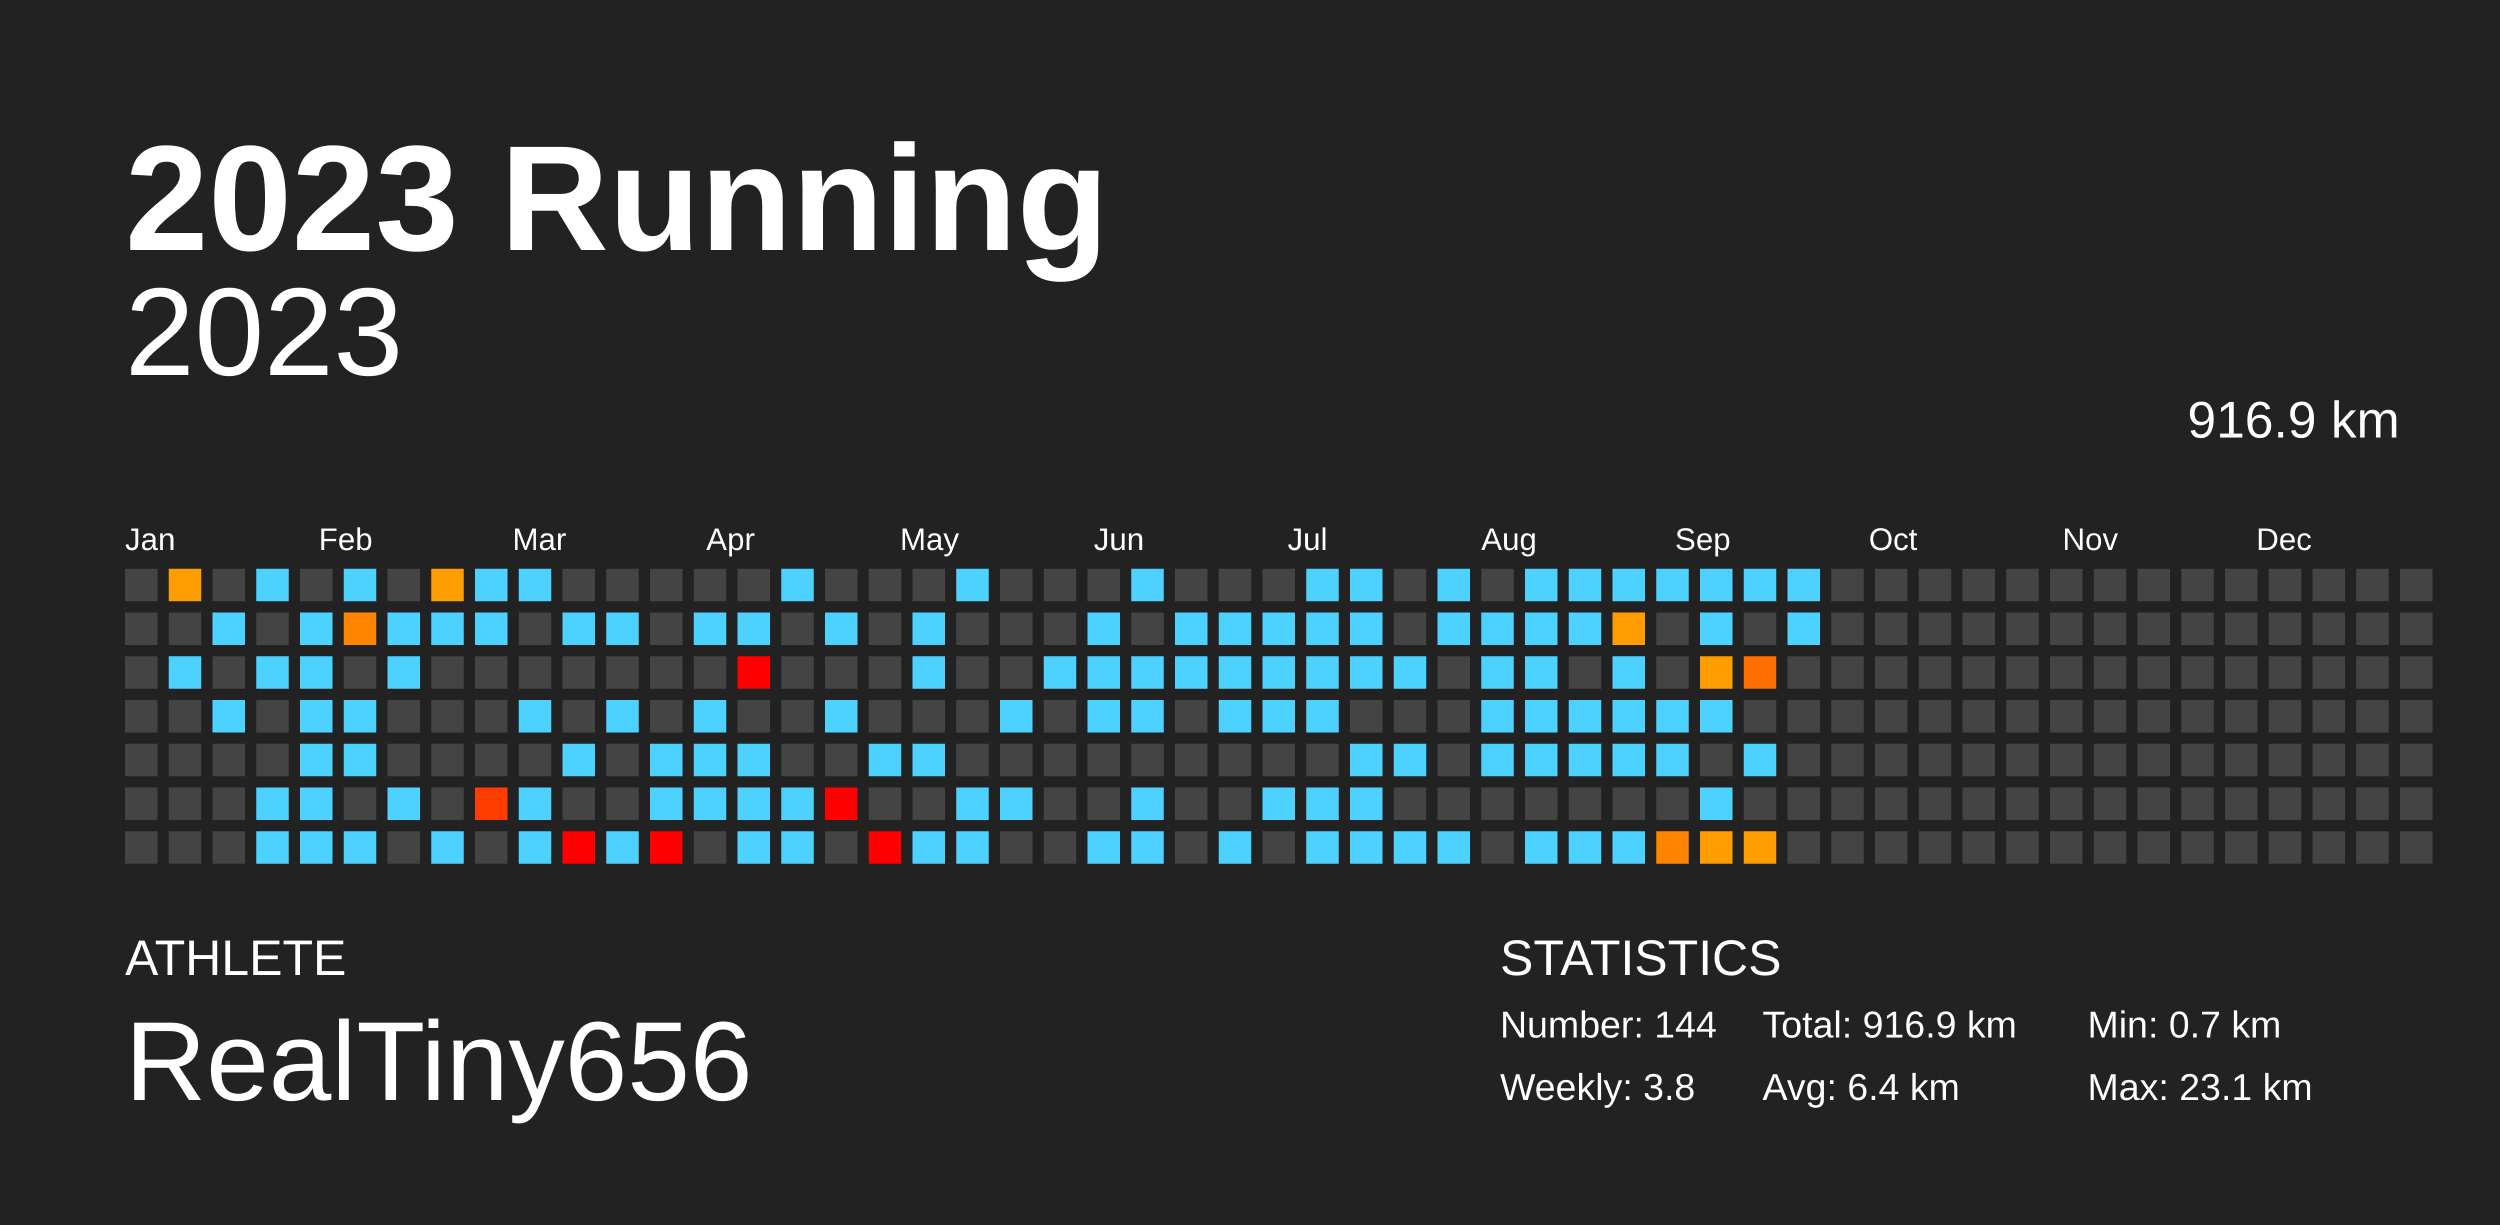
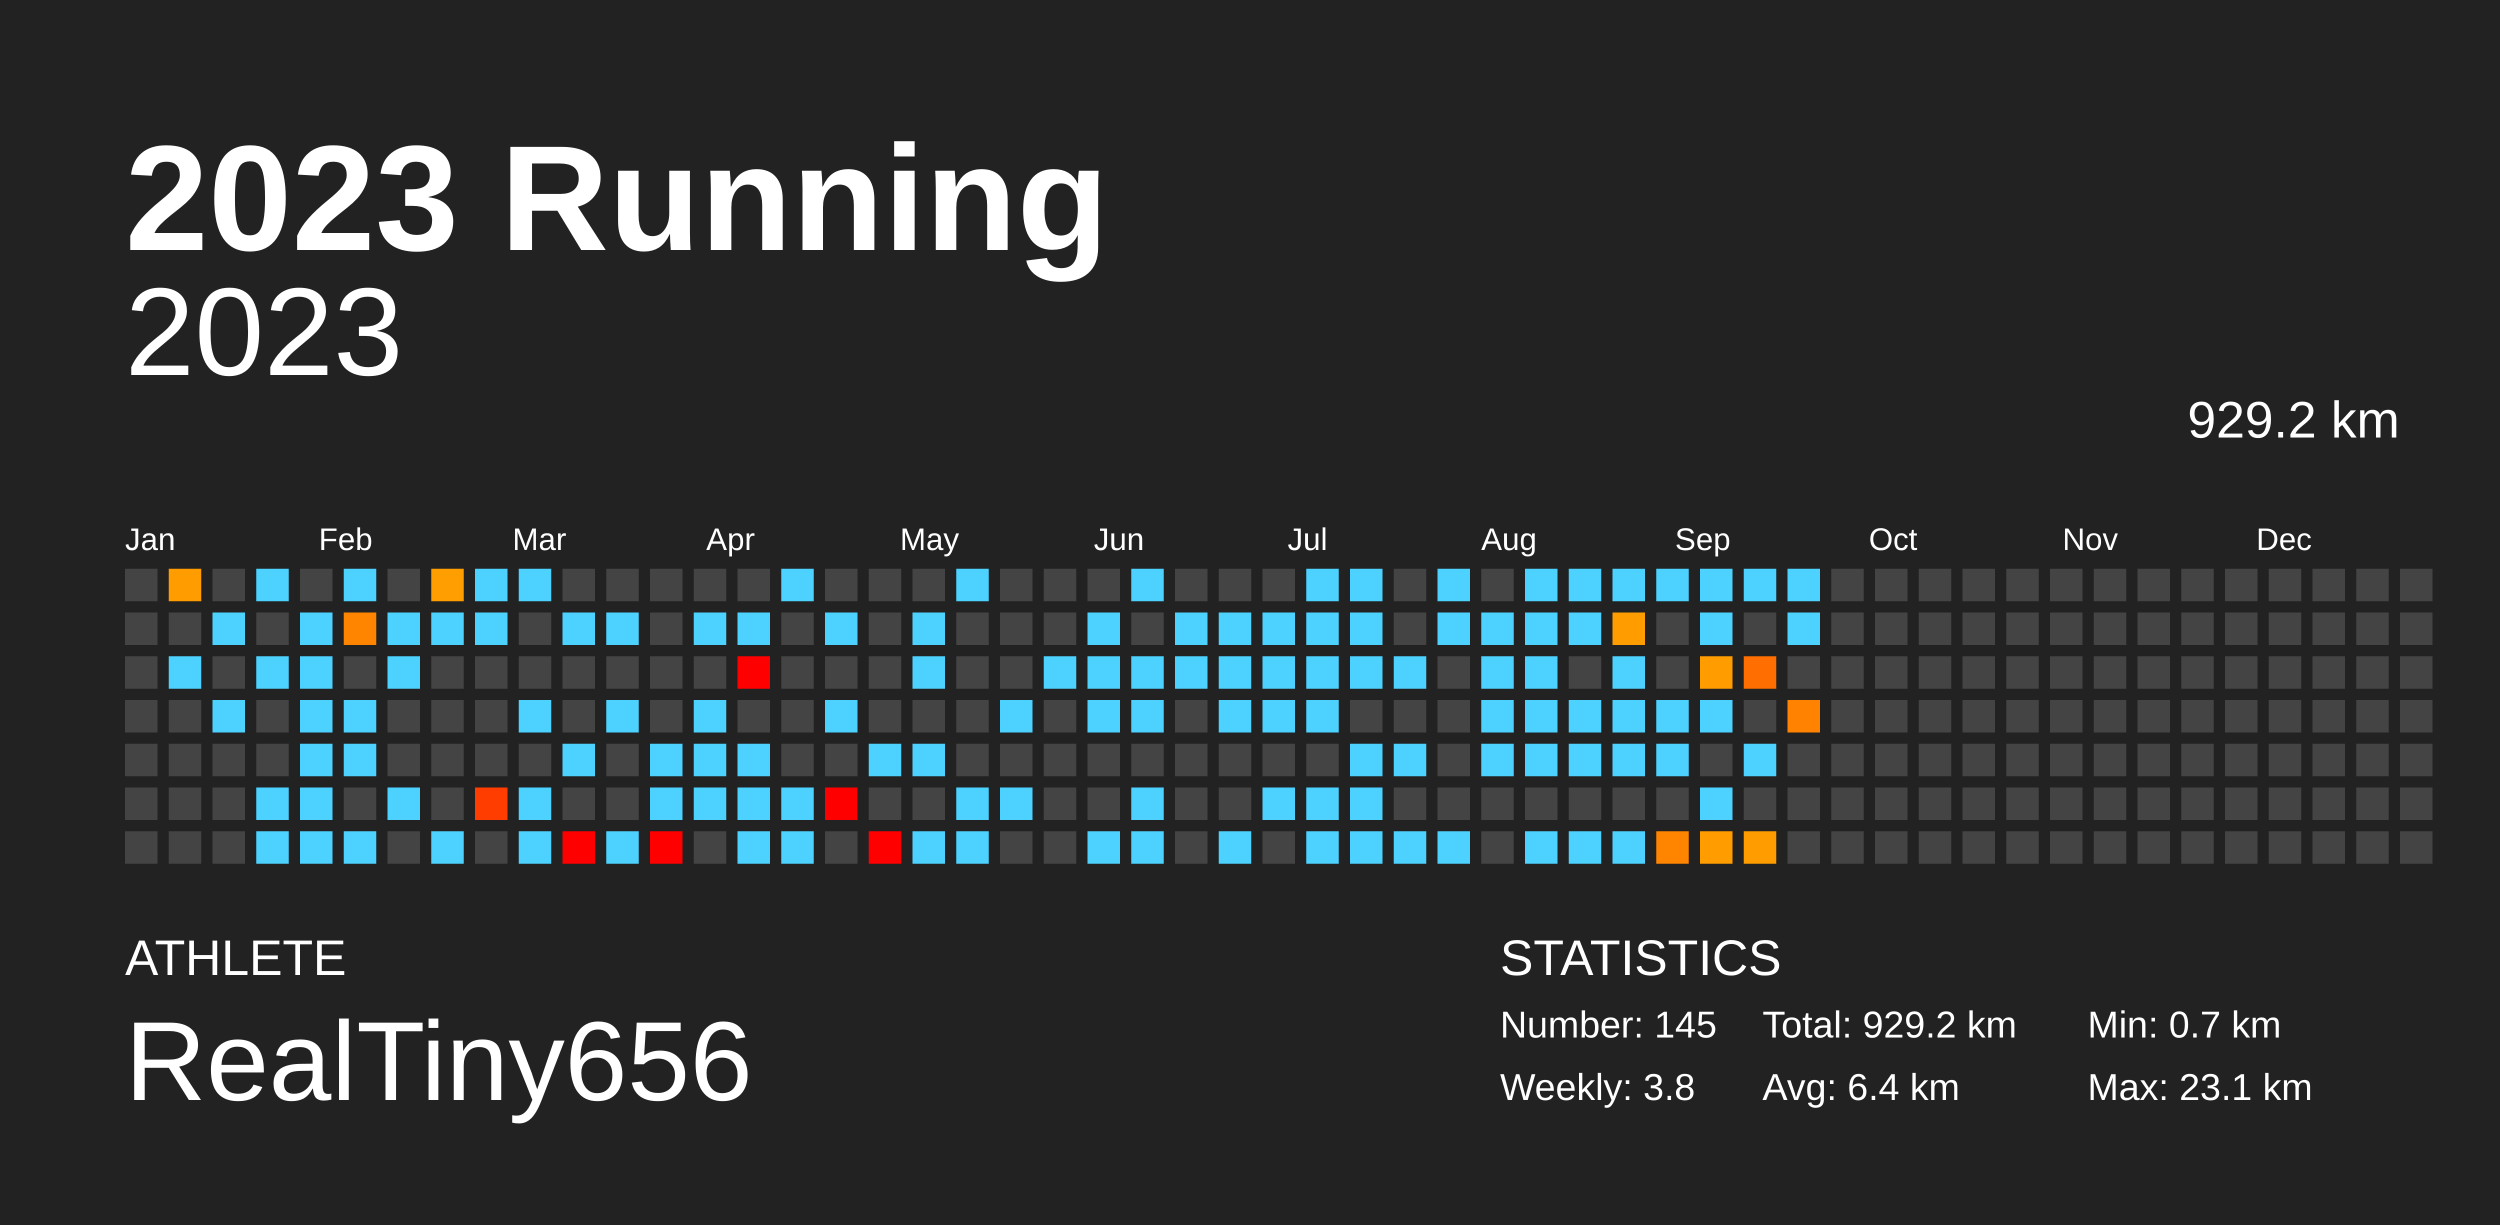
<svg xmlns="http://www.w3.org/2000/svg" baseProfile="full" height="98mm" version="1.1" viewBox="0,0,200,98" width="200mm">
  <defs />
  <rect fill="#222222" height="98" width="200" x="0" y="0" />
  <text fill="#FFFFFF" style="font-size:12px; font-family:Arial; font-weight:bold;" x="10" y="20">2023 Running</text>
  <text fill="#FFFFFF" style="font-size:4px; font-family:Arial" x="10" y="78">ATHLETE</text>
  <text fill="#FFFFFF" style="font-size:9px; font-family:Arial" x="10" y="88">RealTiny656</text>
  <text fill="#FFFFFF" style="font-size:4px; font-family:Arial" x="120" y="78">STATISTICS</text>
-   <text fill="#FFFFFF" style="font-size:3px; font-family:Arial" x="120" y="83">Number: 144</text>
+   <text fill="#FFFFFF" style="font-size:3px; font-family:Arial" x="120" y="83">Number: 145</text>
  <text fill="#FFFFFF" style="font-size:3px; font-family:Arial" x="120" y="88">Weekly: 3.8</text>
-   <text fill="#FFFFFF" style="font-size:3px; font-family:Arial" x="141" y="83">Total: 916.9 km</text>
+   <text fill="#FFFFFF" style="font-size:3px; font-family:Arial" x="141" y="83">Total: 929.2 km</text>
  <text fill="#FFFFFF" style="font-size:3px; font-family:Arial" x="141" y="88">Avg: 6.4 km</text>
  <text fill="#FFFFFF" style="font-size:3px; font-family:Arial" x="167" y="83">Min: 0.7 km</text>
  <text fill="#FFFFFF" style="font-size:3px; font-family:Arial" x="167" y="88">Max: 23.1 km</text>
  <text alignment-baseline="hanging" fill="#FFFFFF" style="font-size:10.0px; font-family:Arial;" x="10" y="30">2023</text>
-   <text alignment-baseline="hanging" fill="#FFFFFF" style="font-size:4.125px; font-family:Arial;" x="175" y="35">916.9 km</text>
+   <text alignment-baseline="hanging" fill="#FFFFFF" style="font-size:4.125px; font-family:Arial;" x="175" y="35">929.2 km</text>
  <text fill="#FFFFFF" style="font-size:2.5px; font-family:Arial" x="10.0" y="44">Jan</text>
  <text fill="#FFFFFF" style="font-size:2.5px; font-family:Arial" x="25.5" y="44">Feb</text>
  <text fill="#FFFFFF" style="font-size:2.5px; font-family:Arial" x="41.0" y="44">Mar</text>
  <text fill="#FFFFFF" style="font-size:2.5px; font-family:Arial" x="56.5" y="44">Apr</text>
  <text fill="#FFFFFF" style="font-size:2.5px; font-family:Arial" x="72.0" y="44">May</text>
  <text fill="#FFFFFF" style="font-size:2.5px; font-family:Arial" x="87.5" y="44">Jun</text>
  <text fill="#FFFFFF" style="font-size:2.5px; font-family:Arial" x="103.0" y="44">Jul</text>
  <text fill="#FFFFFF" style="font-size:2.5px; font-family:Arial" x="118.5" y="44">Aug</text>
  <text fill="#FFFFFF" style="font-size:2.5px; font-family:Arial" x="134.0" y="44">Sep</text>
  <text fill="#FFFFFF" style="font-size:2.5px; font-family:Arial" x="149.5" y="44">Oct</text>
  <text fill="#FFFFFF" style="font-size:2.5px; font-family:Arial" x="165.0" y="44">Nov</text>
  <text fill="#FFFFFF" style="font-size:2.5px; font-family:Arial" x="180.5" y="44">Dec</text>
  <rect fill="#444444" height="2.6" width="2.6" x="10.0" y="45.5" />
  <rect fill="#444444" height="2.6" width="2.6" x="10.0" y="49.0" />
  <rect fill="#444444" height="2.6" width="2.6" x="10.0" y="52.5" />
  <rect fill="#444444" height="2.6" width="2.6" x="10.0" y="56.0" />
  <rect fill="#444444" height="2.6" width="2.6" x="10.0" y="59.5" />
  <rect fill="#444444" height="2.6" width="2.6" x="10.0" y="63.0" />
  <rect fill="#444444" height="2.6" width="2.6" x="10.0" y="66.5" />
  <rect fill="#ff9c00" height="2.6" width="2.6" x="13.5" y="45.5" />
  <rect fill="#444444" height="2.6" width="2.6" x="13.5" y="49.0" />
  <rect fill="#4dd2ff" height="2.6" width="2.6" x="13.5" y="52.5" />
  <rect fill="#444444" height="2.6" width="2.6" x="13.5" y="56.0" />
  <rect fill="#444444" height="2.6" width="2.6" x="13.5" y="59.5" />
  <rect fill="#444444" height="2.6" width="2.6" x="13.5" y="63.0" />
  <rect fill="#444444" height="2.6" width="2.6" x="13.5" y="66.5" />
  <rect fill="#444444" height="2.6" width="2.6" x="17.0" y="45.5" />
  <rect fill="#4dd2ff" height="2.6" width="2.6" x="17.0" y="49.0" />
  <rect fill="#444444" height="2.6" width="2.6" x="17.0" y="52.5" />
  <rect fill="#4dd2ff" height="2.6" width="2.6" x="17.0" y="56.0" />
  <rect fill="#444444" height="2.6" width="2.6" x="17.0" y="59.5" />
  <rect fill="#444444" height="2.6" width="2.6" x="17.0" y="63.0" />
  <rect fill="#444444" height="2.6" width="2.6" x="17.0" y="66.5" />
  <rect fill="#4dd2ff" height="2.6" width="2.6" x="20.5" y="45.5" />
  <rect fill="#444444" height="2.6" width="2.6" x="20.5" y="49.0" />
  <rect fill="#4dd2ff" height="2.6" width="2.6" x="20.5" y="52.5" />
  <rect fill="#444444" height="2.6" width="2.6" x="20.5" y="56.0" />
  <rect fill="#444444" height="2.6" width="2.6" x="20.5" y="59.5" />
  <rect fill="#4dd2ff" height="2.6" width="2.6" x="20.5" y="63.0" />
  <rect fill="#4dd2ff" height="2.6" width="2.6" x="20.5" y="66.5" />
  <rect fill="#444444" height="2.6" width="2.6" x="24.0" y="45.5" />
  <rect fill="#4dd2ff" height="2.6" width="2.6" x="24.0" y="49.0" />
  <rect fill="#4dd2ff" height="2.6" width="2.6" x="24.0" y="52.5" />
  <rect fill="#4dd2ff" height="2.6" width="2.6" x="24.0" y="56.0" />
  <rect fill="#4dd2ff" height="2.6" width="2.6" x="24.0" y="59.5" />
  <rect fill="#4dd2ff" height="2.6" width="2.6" x="24.0" y="63.0" />
  <rect fill="#4dd2ff" height="2.6" width="2.6" x="24.0" y="66.5" />
  <rect fill="#4dd2ff" height="2.6" width="2.6" x="27.5" y="45.5" />
  <rect fill="#ff8500" height="2.6" width="2.6" x="27.5" y="49.0" />
  <rect fill="#444444" height="2.6" width="2.6" x="27.5" y="52.5" />
  <rect fill="#4dd2ff" height="2.6" width="2.6" x="27.5" y="56.0" />
  <rect fill="#4dd2ff" height="2.6" width="2.6" x="27.5" y="59.5" />
  <rect fill="#444444" height="2.6" width="2.6" x="27.5" y="63.0" />
  <rect fill="#4dd2ff" height="2.6" width="2.6" x="27.5" y="66.5" />
  <rect fill="#444444" height="2.6" width="2.6" x="31.0" y="45.5" />
  <rect fill="#4dd2ff" height="2.6" width="2.6" x="31.0" y="49.0" />
  <rect fill="#4dd2ff" height="2.6" width="2.6" x="31.0" y="52.5" />
  <rect fill="#444444" height="2.6" width="2.6" x="31.0" y="56.0" />
  <rect fill="#444444" height="2.6" width="2.6" x="31.0" y="59.5" />
  <rect fill="#4dd2ff" height="2.6" width="2.6" x="31.0" y="63.0" />
  <rect fill="#444444" height="2.6" width="2.6" x="31.0" y="66.5" />
  <rect fill="#ff9e00" height="2.6" width="2.6" x="34.5" y="45.5" />
  <rect fill="#4dd2ff" height="2.6" width="2.6" x="34.5" y="49.0" />
  <rect fill="#444444" height="2.6" width="2.6" x="34.5" y="52.5" />
  <rect fill="#444444" height="2.6" width="2.6" x="34.5" y="56.0" />
  <rect fill="#444444" height="2.6" width="2.6" x="34.5" y="59.5" />
  <rect fill="#444444" height="2.6" width="2.6" x="34.5" y="63.0" />
  <rect fill="#4dd2ff" height="2.6" width="2.6" x="34.5" y="66.5" />
  <rect fill="#4dd2ff" height="2.6" width="2.6" x="38.0" y="45.5" />
  <rect fill="#4dd2ff" height="2.6" width="2.6" x="38.0" y="49.0" />
  <rect fill="#444444" height="2.6" width="2.6" x="38.0" y="52.5" />
  <rect fill="#444444" height="2.6" width="2.6" x="38.0" y="56.0" />
  <rect fill="#444444" height="2.6" width="2.6" x="38.0" y="59.5" />
  <rect fill="#ff3d00" height="2.6" width="2.6" x="38.0" y="63.0" />
  <rect fill="#444444" height="2.6" width="2.6" x="38.0" y="66.5" />
  <rect fill="#4dd2ff" height="2.6" width="2.6" x="41.5" y="45.5" />
  <rect fill="#444444" height="2.6" width="2.6" x="41.5" y="49.0" />
  <rect fill="#444444" height="2.6" width="2.6" x="41.5" y="52.5" />
  <rect fill="#4dd2ff" height="2.6" width="2.6" x="41.5" y="56.0" />
  <rect fill="#444444" height="2.6" width="2.6" x="41.5" y="59.5" />
  <rect fill="#4dd2ff" height="2.6" width="2.6" x="41.5" y="63.0" />
  <rect fill="#4dd2ff" height="2.6" width="2.6" x="41.5" y="66.5" />
  <rect fill="#444444" height="2.6" width="2.6" x="45.0" y="45.5" />
  <rect fill="#4dd2ff" height="2.6" width="2.6" x="45.0" y="49.0" />
  <rect fill="#444444" height="2.6" width="2.6" x="45.0" y="52.5" />
  <rect fill="#444444" height="2.6" width="2.6" x="45.0" y="56.0" />
  <rect fill="#4dd2ff" height="2.6" width="2.6" x="45.0" y="59.5" />
  <rect fill="#444444" height="2.6" width="2.6" x="45.0" y="63.0" />
  <rect fill="red" height="2.6" width="2.6" x="45.0" y="66.5" />
  <rect fill="#444444" height="2.6" width="2.6" x="48.5" y="45.5" />
  <rect fill="#4dd2ff" height="2.6" width="2.6" x="48.5" y="49.0" />
  <rect fill="#444444" height="2.6" width="2.6" x="48.5" y="52.5" />
  <rect fill="#4dd2ff" height="2.6" width="2.6" x="48.5" y="56.0" />
  <rect fill="#444444" height="2.6" width="2.6" x="48.5" y="59.5" />
  <rect fill="#444444" height="2.6" width="2.6" x="48.5" y="63.0" />
  <rect fill="#4dd2ff" height="2.6" width="2.6" x="48.5" y="66.5" />
  <rect fill="#444444" height="2.6" width="2.6" x="52.0" y="45.5" />
  <rect fill="#444444" height="2.6" width="2.6" x="52.0" y="49.0" />
  <rect fill="#444444" height="2.6" width="2.6" x="52.0" y="52.5" />
  <rect fill="#444444" height="2.6" width="2.6" x="52.0" y="56.0" />
  <rect fill="#4dd2ff" height="2.6" width="2.6" x="52.0" y="59.5" />
  <rect fill="#4dd2ff" height="2.6" width="2.6" x="52.0" y="63.0" />
  <rect fill="red" height="2.6" width="2.6" x="52.0" y="66.5" />
  <rect fill="#444444" height="2.6" width="2.6" x="55.5" y="45.5" />
  <rect fill="#4dd2ff" height="2.6" width="2.6" x="55.5" y="49.0" />
  <rect fill="#444444" height="2.6" width="2.6" x="55.5" y="52.5" />
  <rect fill="#4dd2ff" height="2.6" width="2.6" x="55.5" y="56.0" />
  <rect fill="#4dd2ff" height="2.6" width="2.6" x="55.5" y="59.5" />
  <rect fill="#4dd2ff" height="2.6" width="2.6" x="55.5" y="63.0" />
  <rect fill="#444444" height="2.6" width="2.6" x="55.5" y="66.5" />
  <rect fill="#444444" height="2.6" width="2.6" x="59.0" y="45.5" />
  <rect fill="#4dd2ff" height="2.6" width="2.6" x="59.0" y="49.0" />
  <rect fill="red" height="2.6" width="2.6" x="59.0" y="52.5" />
  <rect fill="#444444" height="2.6" width="2.6" x="59.0" y="56.0" />
  <rect fill="#4dd2ff" height="2.6" width="2.6" x="59.0" y="59.5" />
  <rect fill="#4dd2ff" height="2.6" width="2.6" x="59.0" y="63.0" />
  <rect fill="#4dd2ff" height="2.6" width="2.6" x="59.0" y="66.5" />
  <rect fill="#4dd2ff" height="2.6" width="2.6" x="62.5" y="45.5" />
  <rect fill="#444444" height="2.6" width="2.6" x="62.5" y="49.0" />
  <rect fill="#444444" height="2.6" width="2.6" x="62.5" y="52.5" />
  <rect fill="#444444" height="2.6" width="2.6" x="62.5" y="56.0" />
  <rect fill="#444444" height="2.6" width="2.6" x="62.5" y="59.5" />
  <rect fill="#4dd2ff" height="2.6" width="2.6" x="62.5" y="63.0" />
  <rect fill="#4dd2ff" height="2.6" width="2.6" x="62.5" y="66.5" />
  <rect fill="#444444" height="2.6" width="2.6" x="66.0" y="45.5" />
  <rect fill="#4dd2ff" height="2.6" width="2.6" x="66.0" y="49.0" />
  <rect fill="#444444" height="2.6" width="2.6" x="66.0" y="52.5" />
  <rect fill="#4dd2ff" height="2.6" width="2.6" x="66.0" y="56.0" />
  <rect fill="#444444" height="2.6" width="2.6" x="66.0" y="59.5" />
  <rect fill="red" height="2.6" width="2.6" x="66.0" y="63.0" />
  <rect fill="#444444" height="2.6" width="2.6" x="66.0" y="66.5" />
  <rect fill="#444444" height="2.6" width="2.6" x="69.5" y="45.5" />
  <rect fill="#444444" height="2.6" width="2.6" x="69.5" y="49.0" />
  <rect fill="#444444" height="2.6" width="2.6" x="69.5" y="52.5" />
  <rect fill="#444444" height="2.6" width="2.6" x="69.5" y="56.0" />
  <rect fill="#4dd2ff" height="2.6" width="2.6" x="69.5" y="59.5" />
  <rect fill="#444444" height="2.6" width="2.6" x="69.5" y="63.0" />
  <rect fill="red" height="2.6" width="2.6" x="69.5" y="66.5" />
  <rect fill="#444444" height="2.6" width="2.6" x="73.0" y="45.5" />
  <rect fill="#4dd2ff" height="2.6" width="2.6" x="73.0" y="49.0" />
  <rect fill="#4dd2ff" height="2.6" width="2.6" x="73.0" y="52.5" />
  <rect fill="#444444" height="2.6" width="2.6" x="73.0" y="56.0" />
  <rect fill="#4dd2ff" height="2.6" width="2.6" x="73.0" y="59.5" />
  <rect fill="#444444" height="2.6" width="2.6" x="73.0" y="63.0" />
  <rect fill="#4dd2ff" height="2.6" width="2.6" x="73.0" y="66.5" />
  <rect fill="#4dd2ff" height="2.6" width="2.6" x="76.5" y="45.5" />
  <rect fill="#444444" height="2.6" width="2.6" x="76.5" y="49.0" />
  <rect fill="#444444" height="2.6" width="2.6" x="76.5" y="52.5" />
  <rect fill="#444444" height="2.6" width="2.6" x="76.5" y="56.0" />
  <rect fill="#444444" height="2.6" width="2.6" x="76.5" y="59.5" />
  <rect fill="#4dd2ff" height="2.6" width="2.6" x="76.5" y="63.0" />
  <rect fill="#4dd2ff" height="2.6" width="2.6" x="76.5" y="66.5" />
  <rect fill="#444444" height="2.6" width="2.6" x="80.0" y="45.5" />
  <rect fill="#444444" height="2.6" width="2.6" x="80.0" y="49.0" />
  <rect fill="#444444" height="2.6" width="2.6" x="80.0" y="52.5" />
  <rect fill="#4dd2ff" height="2.6" width="2.6" x="80.0" y="56.0" />
  <rect fill="#444444" height="2.6" width="2.6" x="80.0" y="59.5" />
  <rect fill="#4dd2ff" height="2.6" width="2.6" x="80.0" y="63.0" />
  <rect fill="#444444" height="2.6" width="2.6" x="80.0" y="66.5" />
  <rect fill="#444444" height="2.6" width="2.6" x="83.5" y="45.5" />
  <rect fill="#444444" height="2.6" width="2.6" x="83.5" y="49.0" />
  <rect fill="#4dd2ff" height="2.6" width="2.6" x="83.5" y="52.5" />
  <rect fill="#444444" height="2.6" width="2.6" x="83.5" y="56.0" />
  <rect fill="#444444" height="2.6" width="2.6" x="83.5" y="59.5" />
  <rect fill="#444444" height="2.6" width="2.6" x="83.5" y="63.0" />
  <rect fill="#444444" height="2.6" width="2.6" x="83.5" y="66.5" />
  <rect fill="#444444" height="2.6" width="2.6" x="87.0" y="45.5" />
  <rect fill="#4dd2ff" height="2.6" width="2.6" x="87.0" y="49.0" />
  <rect fill="#4dd2ff" height="2.6" width="2.6" x="87.0" y="52.5" />
  <rect fill="#4dd2ff" height="2.6" width="2.6" x="87.0" y="56.0" />
  <rect fill="#444444" height="2.6" width="2.6" x="87.0" y="59.5" />
  <rect fill="#444444" height="2.6" width="2.6" x="87.0" y="63.0" />
  <rect fill="#4dd2ff" height="2.6" width="2.6" x="87.0" y="66.5" />
  <rect fill="#4dd2ff" height="2.6" width="2.6" x="90.5" y="45.5" />
  <rect fill="#444444" height="2.6" width="2.6" x="90.5" y="49.0" />
  <rect fill="#4dd2ff" height="2.6" width="2.6" x="90.5" y="52.5" />
  <rect fill="#4dd2ff" height="2.6" width="2.6" x="90.5" y="56.0" />
  <rect fill="#444444" height="2.6" width="2.6" x="90.5" y="59.5" />
  <rect fill="#4dd2ff" height="2.6" width="2.6" x="90.5" y="63.0" />
  <rect fill="#4dd2ff" height="2.6" width="2.6" x="90.5" y="66.5" />
  <rect fill="#444444" height="2.6" width="2.6" x="94.0" y="45.5" />
  <rect fill="#4dd2ff" height="2.6" width="2.6" x="94.0" y="49.0" />
  <rect fill="#4dd2ff" height="2.6" width="2.6" x="94.0" y="52.5" />
  <rect fill="#444444" height="2.6" width="2.6" x="94.0" y="56.0" />
  <rect fill="#444444" height="2.6" width="2.6" x="94.0" y="59.5" />
  <rect fill="#444444" height="2.6" width="2.6" x="94.0" y="63.0" />
  <rect fill="#444444" height="2.6" width="2.6" x="94.0" y="66.5" />
  <rect fill="#444444" height="2.6" width="2.6" x="97.5" y="45.5" />
  <rect fill="#4dd2ff" height="2.6" width="2.6" x="97.5" y="49.0" />
  <rect fill="#4dd2ff" height="2.6" width="2.6" x="97.5" y="52.5" />
  <rect fill="#4dd2ff" height="2.6" width="2.6" x="97.5" y="56.0" />
  <rect fill="#444444" height="2.6" width="2.6" x="97.5" y="59.5" />
  <rect fill="#444444" height="2.6" width="2.6" x="97.5" y="63.0" />
  <rect fill="#4dd2ff" height="2.6" width="2.6" x="97.5" y="66.5" />
  <rect fill="#444444" height="2.6" width="2.6" x="101.0" y="45.5" />
  <rect fill="#4dd2ff" height="2.6" width="2.6" x="101.0" y="49.0" />
  <rect fill="#4dd2ff" height="2.6" width="2.6" x="101.0" y="52.5" />
  <rect fill="#4dd2ff" height="2.6" width="2.6" x="101.0" y="56.0" />
  <rect fill="#444444" height="2.6" width="2.6" x="101.0" y="59.5" />
  <rect fill="#4dd2ff" height="2.6" width="2.6" x="101.0" y="63.0" />
  <rect fill="#444444" height="2.6" width="2.6" x="101.0" y="66.5" />
  <rect fill="#4dd2ff" height="2.6" width="2.6" x="104.5" y="45.5" />
  <rect fill="#4dd2ff" height="2.6" width="2.6" x="104.5" y="49.0" />
  <rect fill="#4dd2ff" height="2.6" width="2.6" x="104.5" y="52.5" />
  <rect fill="#4dd2ff" height="2.6" width="2.6" x="104.5" y="56.0" />
  <rect fill="#444444" height="2.6" width="2.6" x="104.5" y="59.5" />
  <rect fill="#4dd2ff" height="2.6" width="2.6" x="104.5" y="63.0" />
  <rect fill="#4dd2ff" height="2.6" width="2.6" x="104.5" y="66.5" />
  <rect fill="#4dd2ff" height="2.6" width="2.6" x="108.0" y="45.5" />
  <rect fill="#4dd2ff" height="2.6" width="2.6" x="108.0" y="49.0" />
  <rect fill="#4dd2ff" height="2.6" width="2.6" x="108.0" y="52.5" />
  <rect fill="#444444" height="2.6" width="2.6" x="108.0" y="56.0" />
  <rect fill="#4dd2ff" height="2.6" width="2.6" x="108.0" y="59.5" />
  <rect fill="#4dd2ff" height="2.6" width="2.6" x="108.0" y="63.0" />
  <rect fill="#4dd2ff" height="2.6" width="2.6" x="108.0" y="66.5" />
  <rect fill="#444444" height="2.6" width="2.6" x="111.5" y="45.5" />
  <rect fill="#444444" height="2.6" width="2.6" x="111.5" y="49.0" />
  <rect fill="#4dd2ff" height="2.6" width="2.6" x="111.5" y="52.5" />
  <rect fill="#444444" height="2.6" width="2.6" x="111.5" y="56.0" />
  <rect fill="#4dd2ff" height="2.6" width="2.6" x="111.5" y="59.5" />
  <rect fill="#444444" height="2.6" width="2.6" x="111.5" y="63.0" />
  <rect fill="#4dd2ff" height="2.6" width="2.6" x="111.5" y="66.5" />
  <rect fill="#4dd2ff" height="2.6" width="2.6" x="115.0" y="45.5" />
  <rect fill="#4dd2ff" height="2.6" width="2.6" x="115.0" y="49.0" />
  <rect fill="#444444" height="2.6" width="2.6" x="115.0" y="52.5" />
  <rect fill="#444444" height="2.6" width="2.6" x="115.0" y="56.0" />
  <rect fill="#444444" height="2.6" width="2.6" x="115.0" y="59.5" />
  <rect fill="#444444" height="2.6" width="2.6" x="115.0" y="63.0" />
  <rect fill="#4dd2ff" height="2.6" width="2.6" x="115.0" y="66.5" />
  <rect fill="#444444" height="2.6" width="2.6" x="118.5" y="45.5" />
  <rect fill="#4dd2ff" height="2.6" width="2.6" x="118.5" y="49.0" />
  <rect fill="#4dd2ff" height="2.6" width="2.6" x="118.5" y="52.5" />
  <rect fill="#4dd2ff" height="2.6" width="2.6" x="118.5" y="56.0" />
  <rect fill="#4dd2ff" height="2.6" width="2.6" x="118.5" y="59.5" />
  <rect fill="#444444" height="2.6" width="2.6" x="118.5" y="63.0" />
  <rect fill="#444444" height="2.6" width="2.6" x="118.5" y="66.5" />
  <rect fill="#4dd2ff" height="2.6" width="2.6" x="122.0" y="45.5" />
  <rect fill="#4dd2ff" height="2.6" width="2.6" x="122.0" y="49.0" />
  <rect fill="#4dd2ff" height="2.6" width="2.6" x="122.0" y="52.5" />
  <rect fill="#4dd2ff" height="2.6" width="2.6" x="122.0" y="56.0" />
  <rect fill="#4dd2ff" height="2.6" width="2.6" x="122.0" y="59.5" />
  <rect fill="#444444" height="2.6" width="2.6" x="122.0" y="63.0" />
  <rect fill="#4dd2ff" height="2.6" width="2.6" x="122.0" y="66.5" />
  <rect fill="#4dd2ff" height="2.6" width="2.6" x="125.5" y="45.5" />
  <rect fill="#4dd2ff" height="2.6" width="2.6" x="125.5" y="49.0" />
  <rect fill="#444444" height="2.6" width="2.6" x="125.5" y="52.5" />
  <rect fill="#4dd2ff" height="2.6" width="2.6" x="125.5" y="56.0" />
  <rect fill="#4dd2ff" height="2.6" width="2.6" x="125.5" y="59.5" />
  <rect fill="#444444" height="2.6" width="2.6" x="125.5" y="63.0" />
  <rect fill="#4dd2ff" height="2.6" width="2.6" x="125.5" y="66.5" />
  <rect fill="#4dd2ff" height="2.6" width="2.6" x="129.0" y="45.5" />
  <rect fill="#ff9d00" height="2.6" width="2.6" x="129.0" y="49.0" />
  <rect fill="#4dd2ff" height="2.6" width="2.6" x="129.0" y="52.5" />
  <rect fill="#4dd2ff" height="2.6" width="2.6" x="129.0" y="56.0" />
  <rect fill="#4dd2ff" height="2.6" width="2.6" x="129.0" y="59.5" />
  <rect fill="#444444" height="2.6" width="2.6" x="129.0" y="63.0" />
  <rect fill="#4dd2ff" height="2.6" width="2.6" x="129.0" y="66.5" />
  <rect fill="#4dd2ff" height="2.6" width="2.6" x="132.5" y="45.5" />
  <rect fill="#444444" height="2.6" width="2.6" x="132.5" y="49.0" />
  <rect fill="#444444" height="2.6" width="2.6" x="132.5" y="52.5" />
  <rect fill="#4dd2ff" height="2.6" width="2.6" x="132.5" y="56.0" />
  <rect fill="#4dd2ff" height="2.6" width="2.6" x="132.5" y="59.5" />
  <rect fill="#444444" height="2.6" width="2.6" x="132.5" y="63.0" />
  <rect fill="#ff8400" height="2.6" width="2.6" x="132.5" y="66.5" />
  <rect fill="#4dd2ff" height="2.6" width="2.6" x="136.0" y="45.5" />
  <rect fill="#4dd2ff" height="2.6" width="2.6" x="136.0" y="49.0" />
  <rect fill="#ff9d00" height="2.6" width="2.6" x="136.0" y="52.5" />
  <rect fill="#4dd2ff" height="2.6" width="2.6" x="136.0" y="56.0" />
  <rect fill="#444444" height="2.6" width="2.6" x="136.0" y="59.5" />
  <rect fill="#4dd2ff" height="2.6" width="2.6" x="136.0" y="63.0" />
  <rect fill="#ff9d00" height="2.6" width="2.6" x="136.0" y="66.5" />
  <rect fill="#4dd2ff" height="2.6" width="2.6" x="139.5" y="45.5" />
  <rect fill="#444444" height="2.6" width="2.6" x="139.5" y="49.0" />
  <rect fill="#ff6e00" height="2.6" width="2.6" x="139.5" y="52.5" />
  <rect fill="#444444" height="2.6" width="2.6" x="139.5" y="56.0" />
  <rect fill="#4dd2ff" height="2.6" width="2.6" x="139.5" y="59.5" />
  <rect fill="#444444" height="2.6" width="2.6" x="139.5" y="63.0" />
  <rect fill="#ff9d00" height="2.6" width="2.6" x="139.5" y="66.5" />
  <rect fill="#4dd2ff" height="2.6" width="2.6" x="143.0" y="45.5" />
  <rect fill="#4dd2ff" height="2.6" width="2.6" x="143.0" y="49.0" />
  <rect fill="#444444" height="2.6" width="2.6" x="143.0" y="52.5" />
-   <rect fill="#444444" height="2.6" width="2.6" x="143.0" y="56.0" />
+   <rect fill="#ff8300" height="2.6" width="2.6" x="143.0" y="56.0" />
  <rect fill="#444444" height="2.6" width="2.6" x="143.0" y="59.5" />
  <rect fill="#444444" height="2.6" width="2.6" x="143.0" y="63.0" />
  <rect fill="#444444" height="2.6" width="2.6" x="143.0" y="66.5" />
  <rect fill="#444444" height="2.6" width="2.6" x="146.5" y="45.5" />
  <rect fill="#444444" height="2.6" width="2.6" x="146.5" y="49.0" />
  <rect fill="#444444" height="2.6" width="2.6" x="146.5" y="52.5" />
  <rect fill="#444444" height="2.6" width="2.6" x="146.5" y="56.0" />
  <rect fill="#444444" height="2.6" width="2.6" x="146.5" y="59.5" />
  <rect fill="#444444" height="2.6" width="2.6" x="146.5" y="63.0" />
  <rect fill="#444444" height="2.6" width="2.6" x="146.5" y="66.5" />
  <rect fill="#444444" height="2.6" width="2.6" x="150.0" y="45.5" />
  <rect fill="#444444" height="2.6" width="2.6" x="150.0" y="49.0" />
  <rect fill="#444444" height="2.6" width="2.6" x="150.0" y="52.5" />
  <rect fill="#444444" height="2.6" width="2.6" x="150.0" y="56.0" />
  <rect fill="#444444" height="2.6" width="2.6" x="150.0" y="59.5" />
  <rect fill="#444444" height="2.6" width="2.6" x="150.0" y="63.0" />
  <rect fill="#444444" height="2.6" width="2.6" x="150.0" y="66.5" />
  <rect fill="#444444" height="2.6" width="2.6" x="153.5" y="45.5" />
  <rect fill="#444444" height="2.6" width="2.6" x="153.5" y="49.0" />
  <rect fill="#444444" height="2.6" width="2.6" x="153.5" y="52.5" />
  <rect fill="#444444" height="2.6" width="2.6" x="153.5" y="56.0" />
  <rect fill="#444444" height="2.6" width="2.6" x="153.5" y="59.5" />
  <rect fill="#444444" height="2.6" width="2.6" x="153.5" y="63.0" />
  <rect fill="#444444" height="2.6" width="2.6" x="153.5" y="66.5" />
  <rect fill="#444444" height="2.6" width="2.6" x="157.0" y="45.5" />
  <rect fill="#444444" height="2.6" width="2.6" x="157.0" y="49.0" />
  <rect fill="#444444" height="2.6" width="2.6" x="157.0" y="52.5" />
  <rect fill="#444444" height="2.6" width="2.6" x="157.0" y="56.0" />
  <rect fill="#444444" height="2.6" width="2.6" x="157.0" y="59.5" />
  <rect fill="#444444" height="2.6" width="2.6" x="157.0" y="63.0" />
  <rect fill="#444444" height="2.6" width="2.6" x="157.0" y="66.5" />
  <rect fill="#444444" height="2.6" width="2.6" x="160.5" y="45.5" />
  <rect fill="#444444" height="2.6" width="2.6" x="160.5" y="49.0" />
  <rect fill="#444444" height="2.6" width="2.6" x="160.5" y="52.5" />
  <rect fill="#444444" height="2.6" width="2.6" x="160.5" y="56.0" />
  <rect fill="#444444" height="2.6" width="2.6" x="160.5" y="59.5" />
  <rect fill="#444444" height="2.6" width="2.6" x="160.5" y="63.0" />
  <rect fill="#444444" height="2.6" width="2.6" x="160.5" y="66.5" />
  <rect fill="#444444" height="2.6" width="2.6" x="164.0" y="45.5" />
  <rect fill="#444444" height="2.6" width="2.6" x="164.0" y="49.0" />
  <rect fill="#444444" height="2.6" width="2.6" x="164.0" y="52.5" />
  <rect fill="#444444" height="2.6" width="2.6" x="164.0" y="56.0" />
  <rect fill="#444444" height="2.6" width="2.6" x="164.0" y="59.5" />
  <rect fill="#444444" height="2.6" width="2.6" x="164.0" y="63.0" />
  <rect fill="#444444" height="2.6" width="2.6" x="164.0" y="66.5" />
  <rect fill="#444444" height="2.6" width="2.6" x="167.5" y="45.5" />
  <rect fill="#444444" height="2.6" width="2.6" x="167.5" y="49.0" />
  <rect fill="#444444" height="2.6" width="2.6" x="167.5" y="52.5" />
  <rect fill="#444444" height="2.6" width="2.6" x="167.5" y="56.0" />
  <rect fill="#444444" height="2.6" width="2.6" x="167.5" y="59.5" />
  <rect fill="#444444" height="2.6" width="2.6" x="167.5" y="63.0" />
  <rect fill="#444444" height="2.6" width="2.6" x="167.5" y="66.5" />
  <rect fill="#444444" height="2.6" width="2.6" x="171.0" y="45.5" />
  <rect fill="#444444" height="2.6" width="2.6" x="171.0" y="49.0" />
  <rect fill="#444444" height="2.6" width="2.6" x="171.0" y="52.5" />
  <rect fill="#444444" height="2.6" width="2.6" x="171.0" y="56.0" />
  <rect fill="#444444" height="2.6" width="2.6" x="171.0" y="59.5" />
  <rect fill="#444444" height="2.6" width="2.6" x="171.0" y="63.0" />
  <rect fill="#444444" height="2.6" width="2.6" x="171.0" y="66.5" />
  <rect fill="#444444" height="2.6" width="2.6" x="174.5" y="45.5" />
  <rect fill="#444444" height="2.6" width="2.6" x="174.5" y="49.0" />
  <rect fill="#444444" height="2.6" width="2.6" x="174.5" y="52.5" />
  <rect fill="#444444" height="2.6" width="2.6" x="174.5" y="56.0" />
  <rect fill="#444444" height="2.6" width="2.6" x="174.5" y="59.5" />
  <rect fill="#444444" height="2.6" width="2.6" x="174.5" y="63.0" />
  <rect fill="#444444" height="2.6" width="2.6" x="174.5" y="66.5" />
  <rect fill="#444444" height="2.6" width="2.6" x="178.0" y="45.5" />
  <rect fill="#444444" height="2.6" width="2.6" x="178.0" y="49.0" />
  <rect fill="#444444" height="2.6" width="2.6" x="178.0" y="52.5" />
  <rect fill="#444444" height="2.6" width="2.6" x="178.0" y="56.0" />
  <rect fill="#444444" height="2.6" width="2.6" x="178.0" y="59.5" />
  <rect fill="#444444" height="2.6" width="2.6" x="178.0" y="63.0" />
  <rect fill="#444444" height="2.6" width="2.6" x="178.0" y="66.5" />
  <rect fill="#444444" height="2.6" width="2.6" x="181.5" y="45.5" />
  <rect fill="#444444" height="2.6" width="2.6" x="181.5" y="49.0" />
  <rect fill="#444444" height="2.6" width="2.6" x="181.5" y="52.5" />
  <rect fill="#444444" height="2.6" width="2.6" x="181.5" y="56.0" />
  <rect fill="#444444" height="2.6" width="2.6" x="181.5" y="59.5" />
  <rect fill="#444444" height="2.6" width="2.6" x="181.5" y="63.0" />
  <rect fill="#444444" height="2.6" width="2.6" x="181.5" y="66.5" />
  <rect fill="#444444" height="2.6" width="2.6" x="185.0" y="45.5" />
  <rect fill="#444444" height="2.6" width="2.6" x="185.0" y="49.0" />
  <rect fill="#444444" height="2.6" width="2.6" x="185.0" y="52.5" />
  <rect fill="#444444" height="2.6" width="2.6" x="185.0" y="56.0" />
  <rect fill="#444444" height="2.6" width="2.6" x="185.0" y="59.5" />
  <rect fill="#444444" height="2.6" width="2.6" x="185.0" y="63.0" />
  <rect fill="#444444" height="2.6" width="2.6" x="185.0" y="66.5" />
  <rect fill="#444444" height="2.6" width="2.6" x="188.5" y="45.5" />
  <rect fill="#444444" height="2.6" width="2.6" x="188.5" y="49.0" />
  <rect fill="#444444" height="2.6" width="2.6" x="188.5" y="52.5" />
  <rect fill="#444444" height="2.6" width="2.6" x="188.5" y="56.0" />
  <rect fill="#444444" height="2.6" width="2.6" x="188.5" y="59.5" />
  <rect fill="#444444" height="2.6" width="2.6" x="188.5" y="63.0" />
  <rect fill="#444444" height="2.6" width="2.6" x="188.5" y="66.5" />
  <rect fill="#444444" height="2.6" width="2.6" x="192.0" y="45.5" />
  <rect fill="#444444" height="2.6" width="2.6" x="192.0" y="49.0" />
  <rect fill="#444444" height="2.6" width="2.6" x="192.0" y="52.5" />
  <rect fill="#444444" height="2.6" width="2.6" x="192.0" y="56.0" />
  <rect fill="#444444" height="2.6" width="2.6" x="192.0" y="59.5" />
  <rect fill="#444444" height="2.6" width="2.6" x="192.0" y="63.0" />
  <rect fill="#444444" height="2.6" width="2.6" x="192.0" y="66.5" />
</svg>
